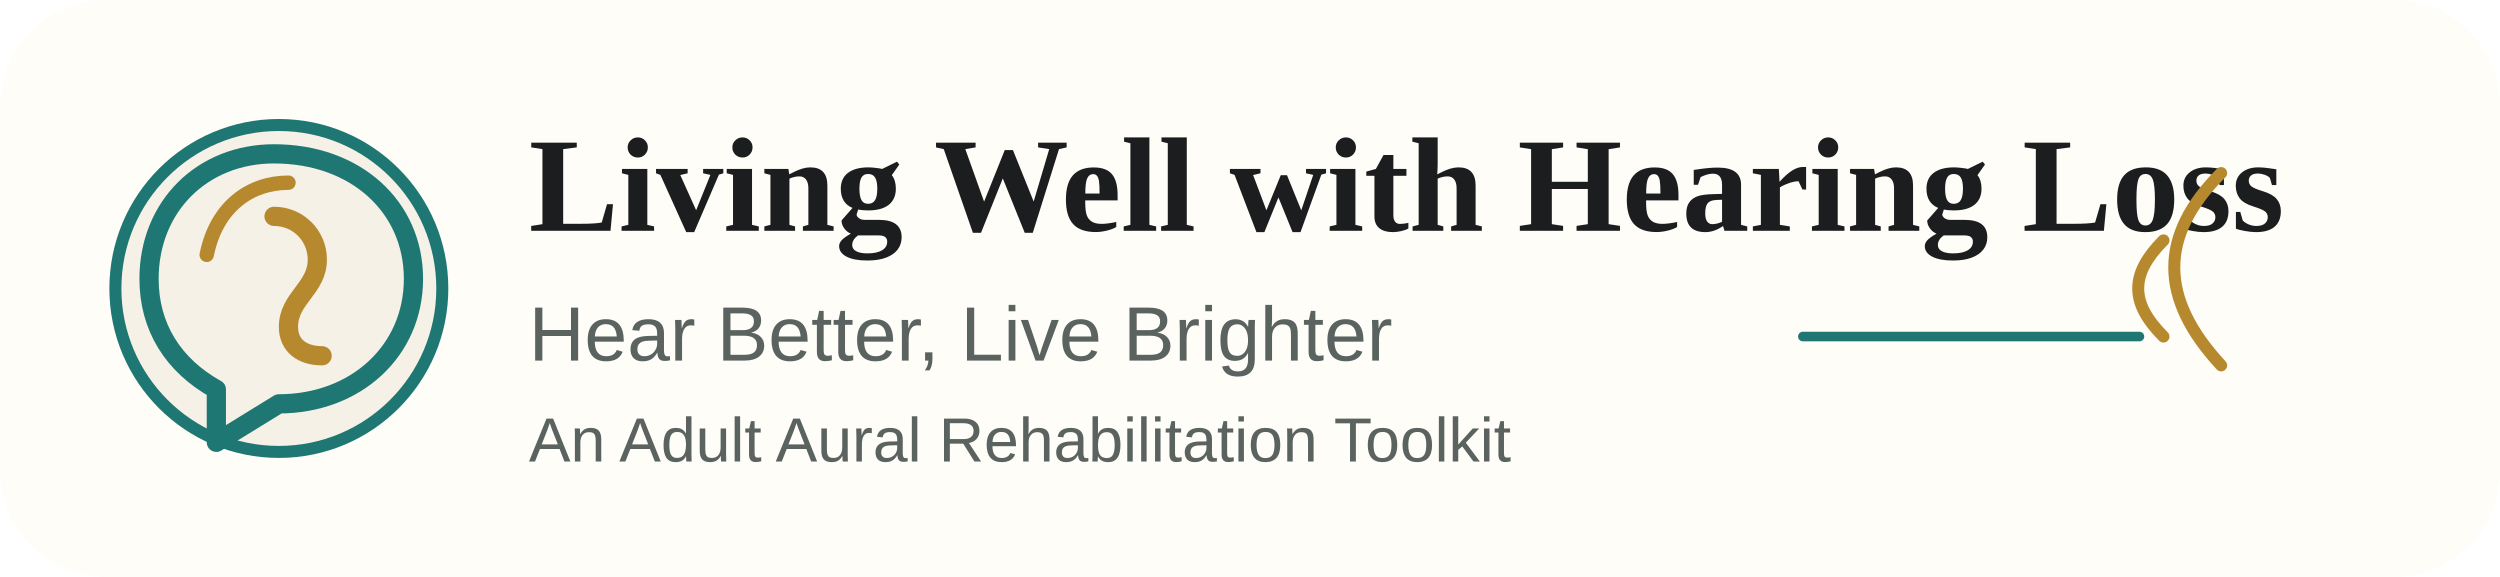
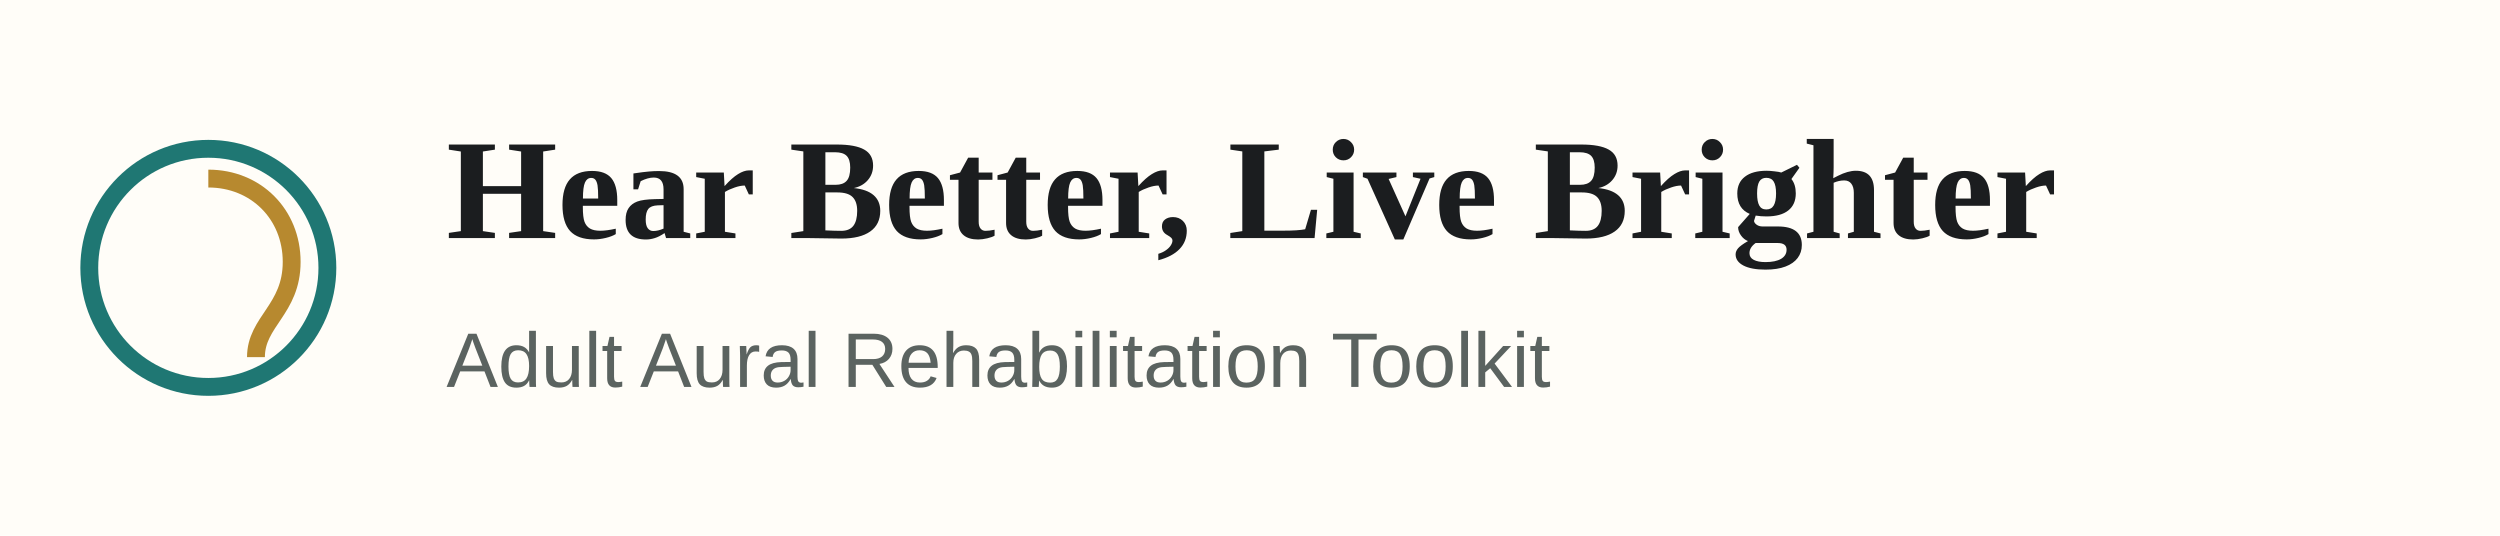
- <svg xmlns="http://www.w3.org/2000/svg" width="520" height="120" viewBox="0 0 520 120" role="img" aria-labelledby="title desc">
-   <rect width="520" height="120" rx="22" fill="#FFFDF8" />
-   <circle cx="58" cy="60" r="34" fill="#F6F1E7" stroke="#1F7773" stroke-width="2.5" />
-   <path d="M57 32c-15 0-26 11-26 26 0 10 5 18 14 23v11l13-8c16 0 28-11 28-26 0-15-12-26-29-26Z" fill="none" stroke="#1F7773" stroke-width="4" stroke-linecap="round" stroke-linejoin="round" />
-   <path d="M57 45c5 0 9 4 9 9 0 6-6 8-6 14 0 4 3 6 7 6" fill="none" stroke="#B7892F" stroke-width="4" stroke-linecap="round" />
-   <path d="M43 53c2-10 9-15 17-15" fill="none" stroke="#B7892F" stroke-width="3" stroke-linecap="round" />
-   <text x="110" y="48" font-family="Georgia, 'Times New Roman', serif" font-size="28" font-weight="700" fill="#1B1D1F">Living Well with Hearing Loss</text>
-   <text x="110" y="75" font-family="Arial, sans-serif" font-size="16" fill="#5B6360">Hear Better, Live Brighter</text>
-   <text x="110" y="96" font-family="Arial, sans-serif" font-size="13" fill="#5B6360">An Adult Aural Rehabilitation Toolkit</text>
-   <path d="M375 70h70" stroke="#1F7773" stroke-width="2" stroke-linecap="round" />
-   <path d="M450 70c-7-7-7-13 0-20" stroke="#B7892F" stroke-width="2.5" fill="none" stroke-linecap="round" />
-   <path d="M462 76c-13-14-13-27 0-40" stroke="#B7892F" stroke-width="2.5" fill="none" stroke-linecap="round" />
+ <svg xmlns="http://www.w3.org/2000/svg" width="420" height="90" viewBox="0 0 420 90">
+   <rect width="420" height="90" fill="#FFFDF8" />
+   <circle cx="35" cy="45" r="20" fill="none" stroke="#1F7773" stroke-width="3" />
+   <path d="M35 30c8 0 14 6 14 14 0 8-6 10-6 16" fill="none" stroke="#B7892F" stroke-width="3" />
+   <text x="75" y="40" font-family="Georgia, 'Times New Roman', serif" font-size="24" font-weight="700" fill="#1B1D1F">Hear Better, Live Brighter</text>
+   <text x="75" y="65" font-family="Arial, sans-serif" font-size="13" fill="#5B6360">Adult Aural Rehabilitation Toolkit</text>
</svg>
